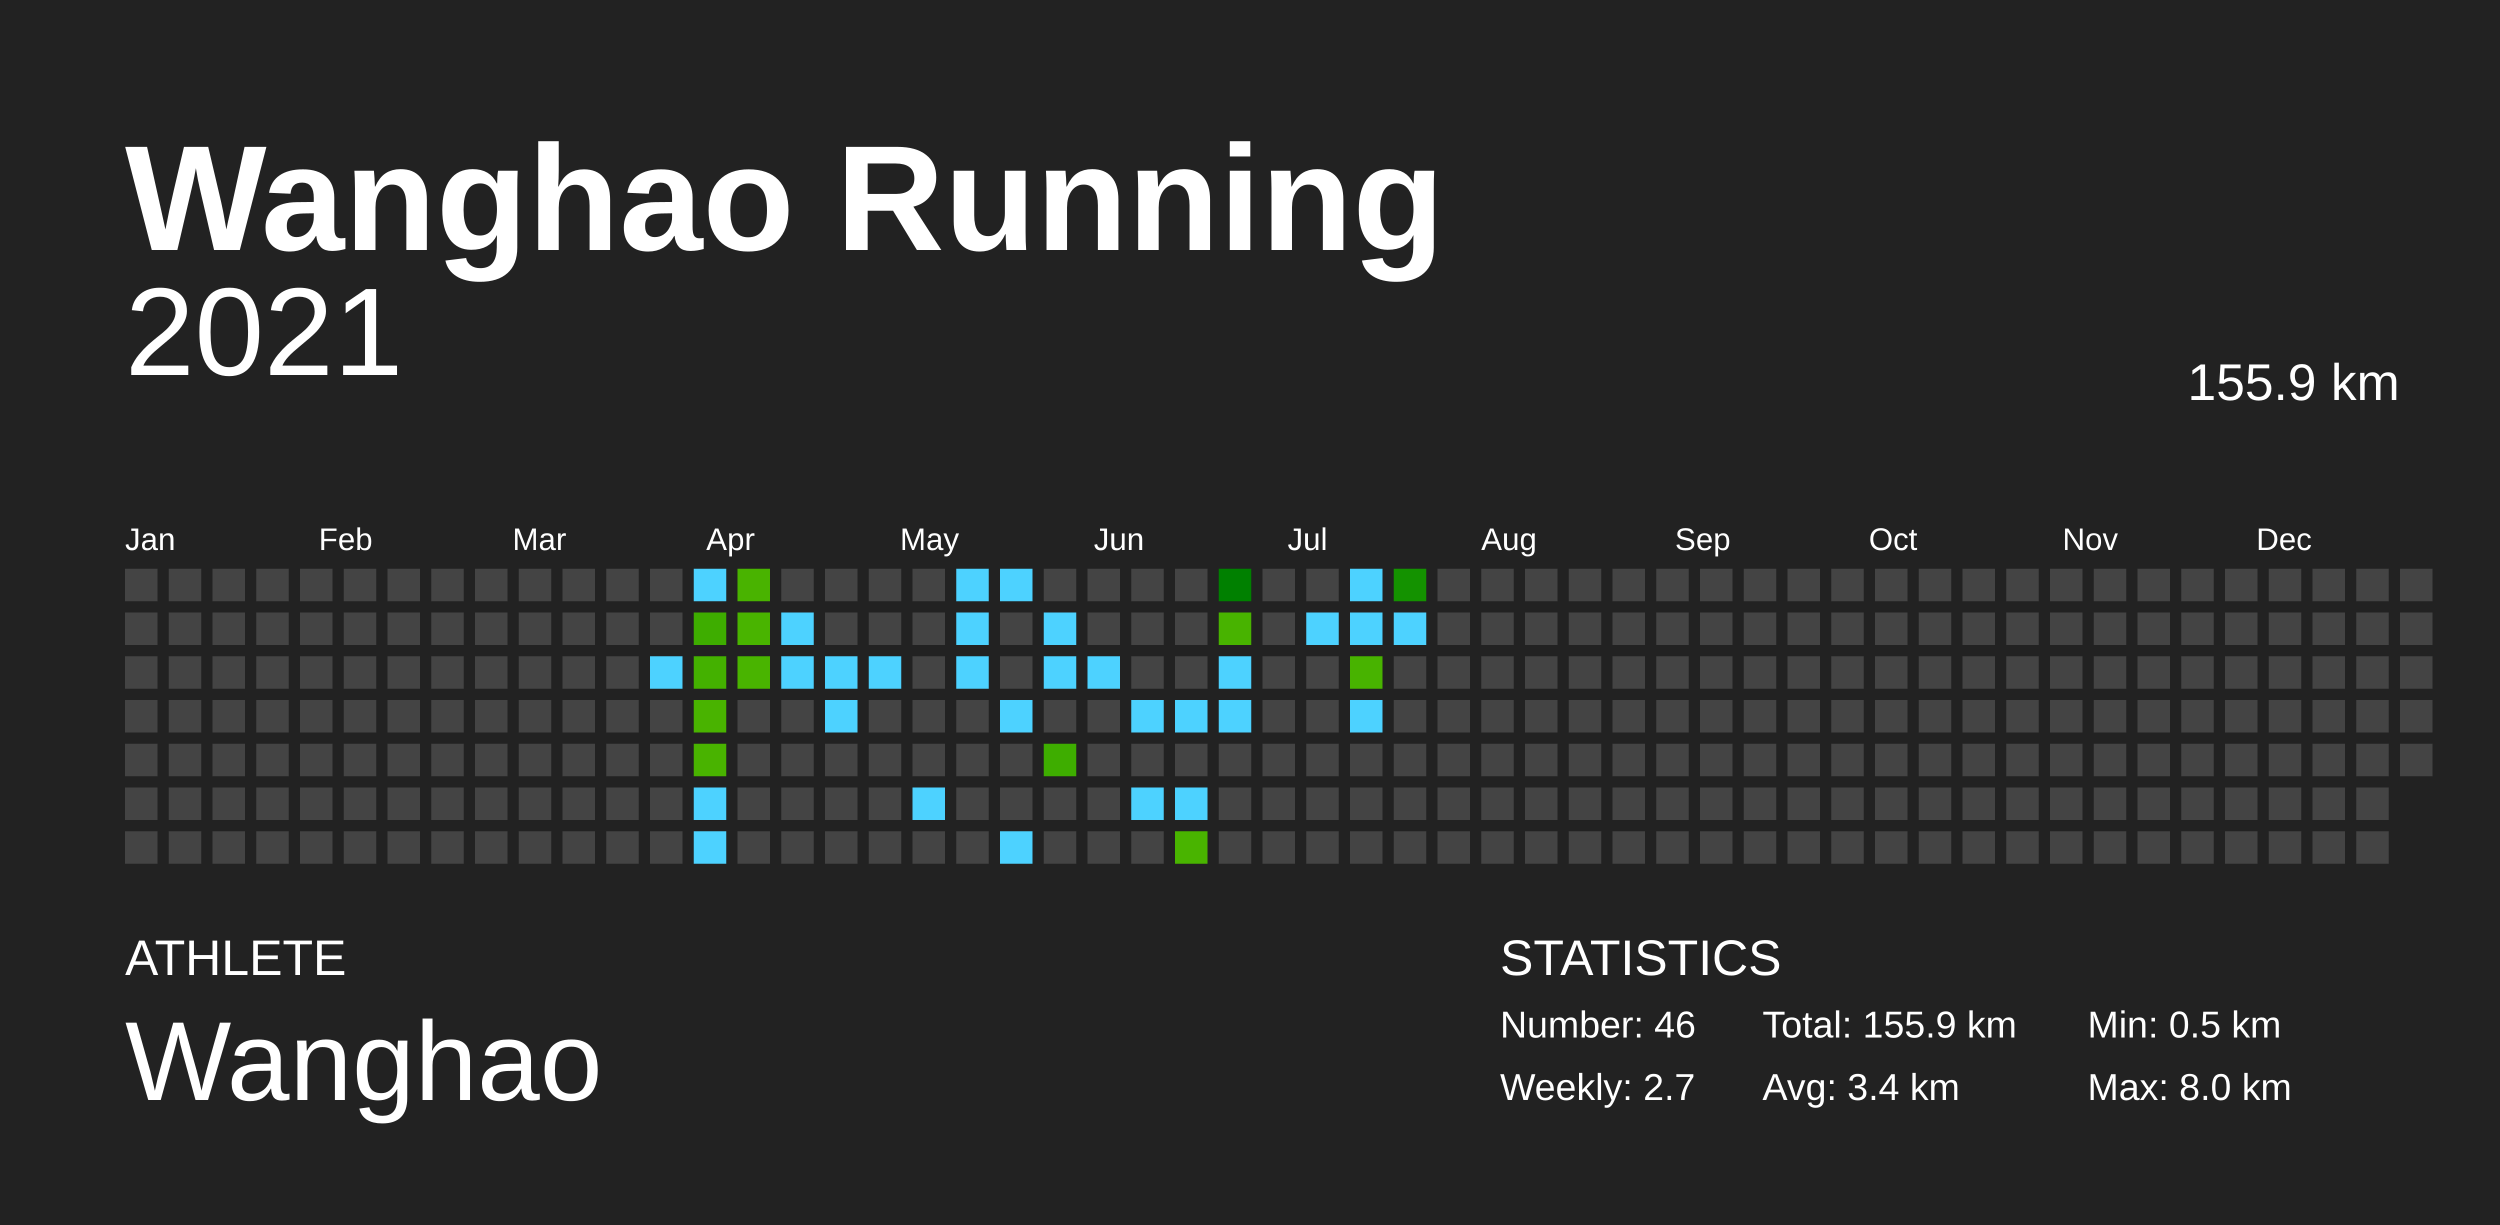
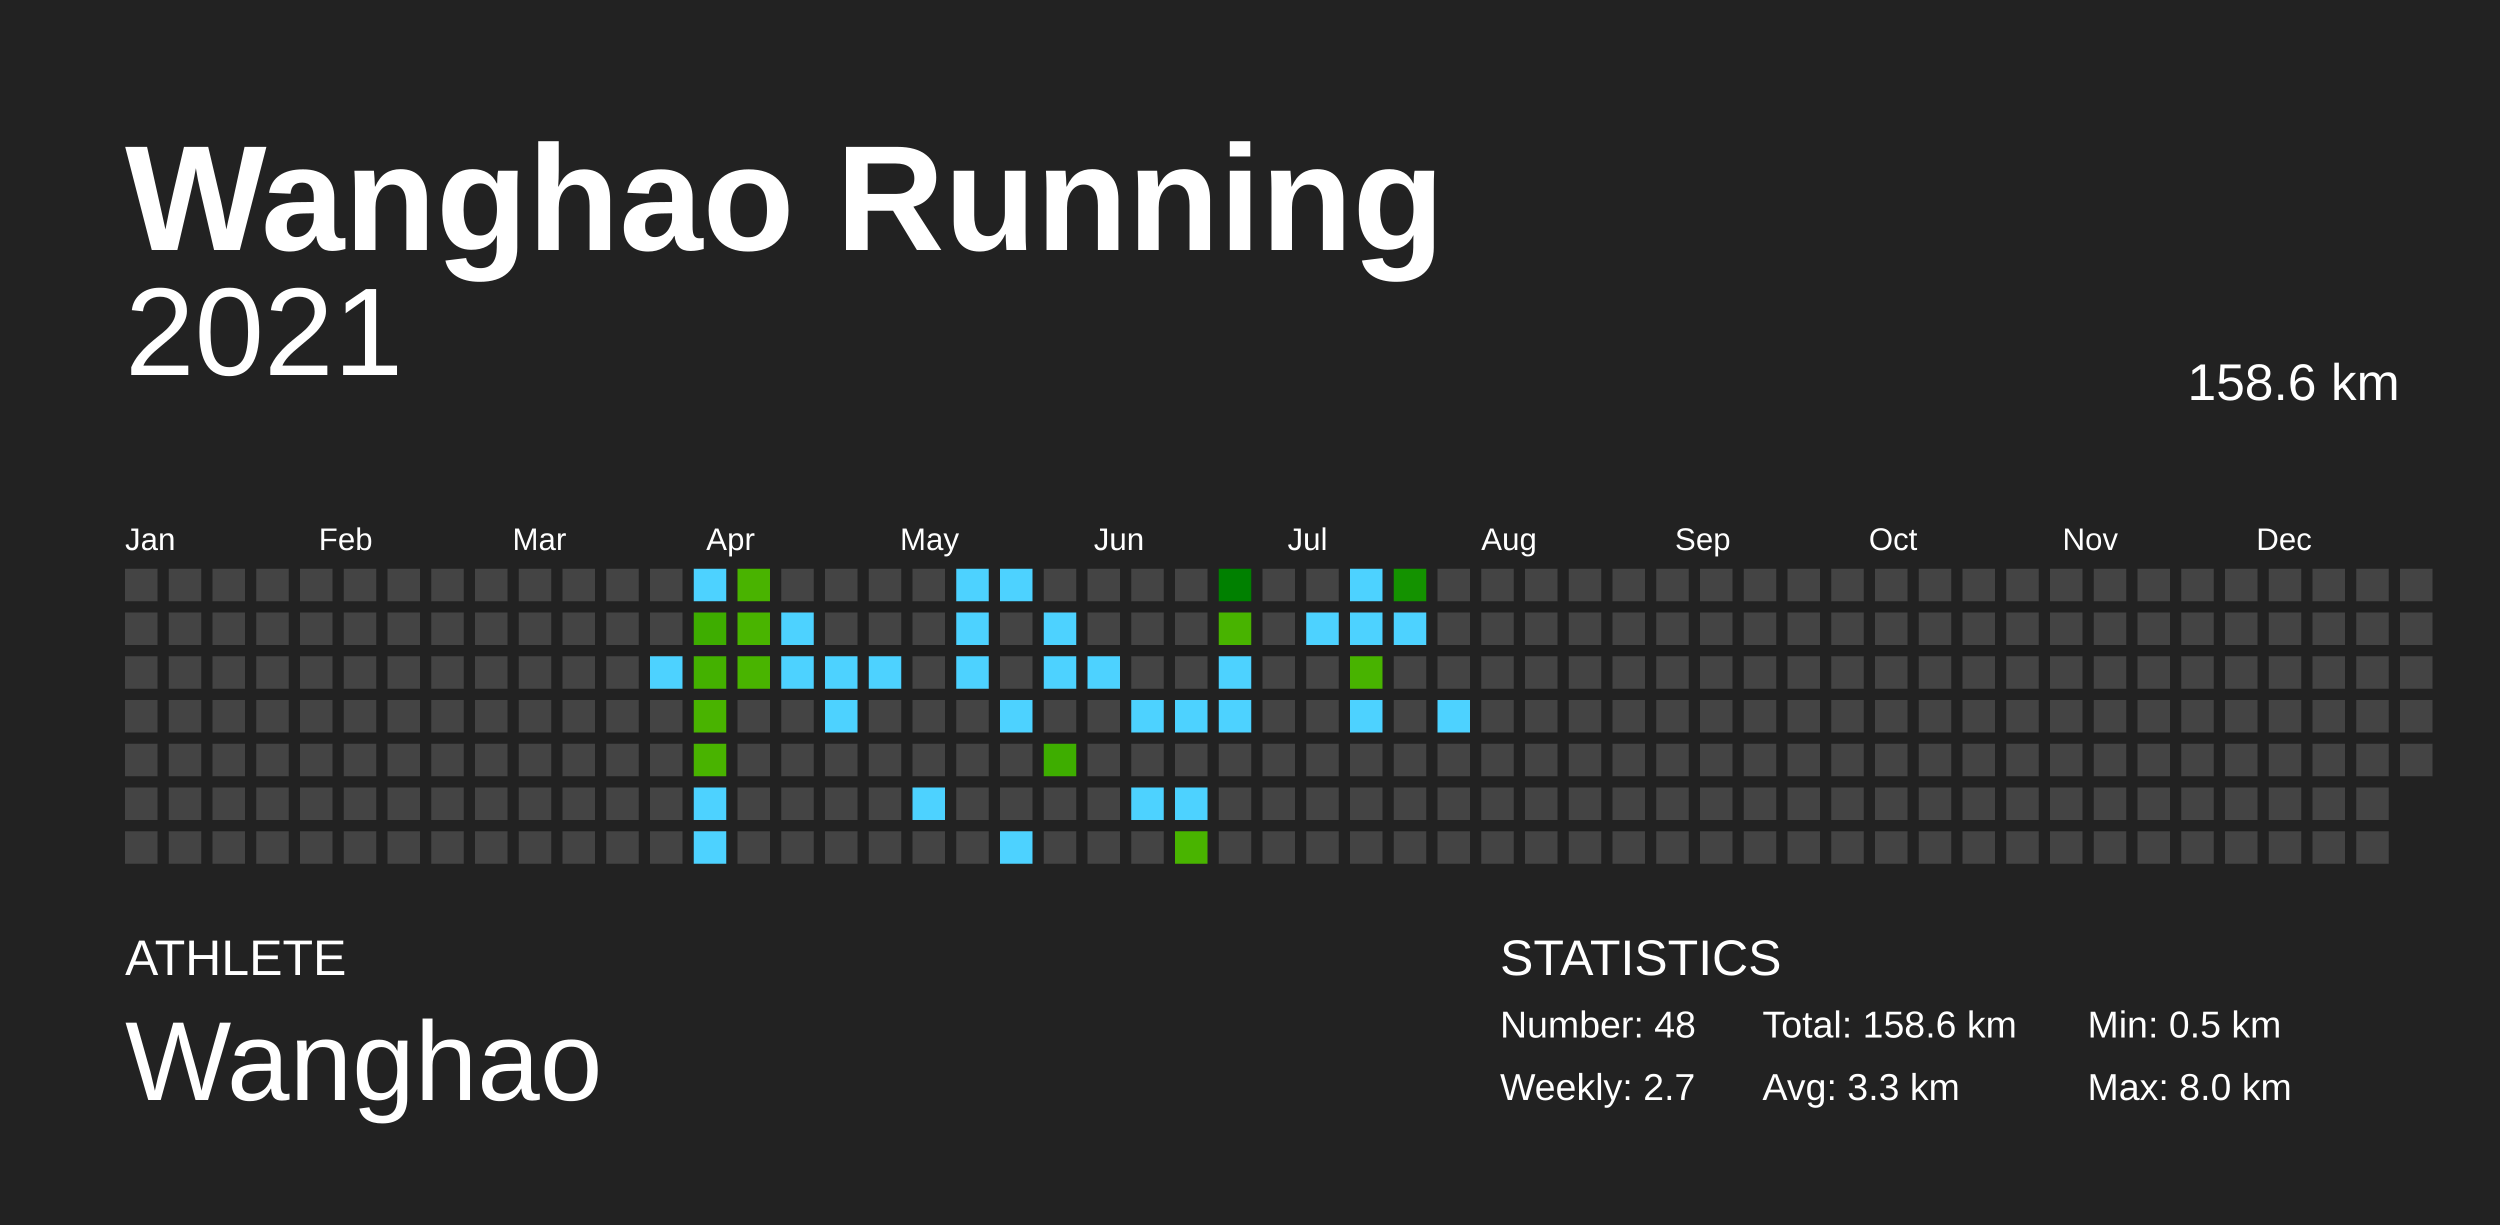
<svg xmlns="http://www.w3.org/2000/svg" baseProfile="full" height="98mm" version="1.1" viewBox="0,0,200,98" width="200mm">
  <defs />
  <rect fill="#222222" height="98" width="200" x="0" y="0" />
  <text fill="#FFFFFF" style="font-size:12px; font-family:Arial; font-weight:bold;" x="10" y="20">Wanghao Running</text>
  <text fill="#FFFFFF" style="font-size:4px; font-family:Arial" x="10" y="78">ATHLETE</text>
  <text fill="#FFFFFF" style="font-size:9px; font-family:Arial" x="10" y="88">Wanghao</text>
  <text fill="#FFFFFF" style="font-size:4px; font-family:Arial" x="120" y="78">STATISTICS</text>
-   <text fill="#FFFFFF" style="font-size:3px; font-family:Arial" x="120" y="83">Number: 46</text>
+   <text fill="#FFFFFF" style="font-size:3px; font-family:Arial" x="120" y="83">Number: 48</text>
  <text fill="#FFFFFF" style="font-size:3px; font-family:Arial" x="120" y="88">Weekly: 2.7</text>
-   <text fill="#FFFFFF" style="font-size:3px; font-family:Arial" x="141" y="83">Total: 155.9 km</text>
-   <text fill="#FFFFFF" style="font-size:3px; font-family:Arial" x="141" y="88">Avg: 3.4 km</text>
+   <text fill="#FFFFFF" style="font-size:3px; font-family:Arial" x="141" y="83">Total: 158.6 km</text>
+   <text fill="#FFFFFF" style="font-size:3px; font-family:Arial" x="141" y="88">Avg: 3.3 km</text>
  <text fill="#FFFFFF" style="font-size:3px; font-family:Arial" x="167" y="83">Min: 0.5 km</text>
  <text fill="#FFFFFF" style="font-size:3px; font-family:Arial" x="167" y="88">Max: 8.0 km</text>
  <text alignment-baseline="hanging" fill="#FFFFFF" style="font-size:10.0px; font-family:Arial;" x="10" y="30">2021</text>
-   <text alignment-baseline="hanging" fill="#FFFFFF" style="font-size:4.125px; font-family:Arial;" x="175" y="32">155.9 km</text>
+   <text alignment-baseline="hanging" fill="#FFFFFF" style="font-size:4.125px; font-family:Arial;" x="175" y="32">158.6 km</text>
  <text fill="#FFFFFF" style="font-size:2.5px; font-family:Arial" x="10.0" y="44">Jan</text>
  <text fill="#FFFFFF" style="font-size:2.5px; font-family:Arial" x="25.5" y="44">Feb</text>
  <text fill="#FFFFFF" style="font-size:2.5px; font-family:Arial" x="41.0" y="44">Mar</text>
  <text fill="#FFFFFF" style="font-size:2.5px; font-family:Arial" x="56.5" y="44">Apr</text>
  <text fill="#FFFFFF" style="font-size:2.5px; font-family:Arial" x="72.0" y="44">May</text>
  <text fill="#FFFFFF" style="font-size:2.5px; font-family:Arial" x="87.5" y="44">Jun</text>
  <text fill="#FFFFFF" style="font-size:2.5px; font-family:Arial" x="103.0" y="44">Jul</text>
  <text fill="#FFFFFF" style="font-size:2.5px; font-family:Arial" x="118.5" y="44">Aug</text>
  <text fill="#FFFFFF" style="font-size:2.5px; font-family:Arial" x="134.0" y="44">Sep</text>
  <text fill="#FFFFFF" style="font-size:2.5px; font-family:Arial" x="149.5" y="44">Oct</text>
  <text fill="#FFFFFF" style="font-size:2.5px; font-family:Arial" x="165.0" y="44">Nov</text>
  <text fill="#FFFFFF" style="font-size:2.5px; font-family:Arial" x="180.5" y="44">Dec</text>
  <rect fill="#444444" height="2.6" width="2.6" x="10.0" y="45.5" />
  <rect fill="#444444" height="2.6" width="2.6" x="10.0" y="49.0" />
  <rect fill="#444444" height="2.6" width="2.6" x="10.0" y="52.5" />
  <rect fill="#444444" height="2.6" width="2.6" x="10.0" y="56.0" />
  <rect fill="#444444" height="2.6" width="2.6" x="10.0" y="59.5" />
  <rect fill="#444444" height="2.6" width="2.6" x="10.0" y="63.0" />
  <rect fill="#444444" height="2.6" width="2.6" x="10.0" y="66.5" />
  <rect fill="#444444" height="2.6" width="2.6" x="13.5" y="45.5" />
  <rect fill="#444444" height="2.6" width="2.6" x="13.5" y="49.0" />
  <rect fill="#444444" height="2.6" width="2.6" x="13.5" y="52.5" />
  <rect fill="#444444" height="2.6" width="2.6" x="13.5" y="56.0" />
  <rect fill="#444444" height="2.6" width="2.6" x="13.5" y="59.5" />
  <rect fill="#444444" height="2.6" width="2.6" x="13.5" y="63.0" />
  <rect fill="#444444" height="2.6" width="2.6" x="13.5" y="66.5" />
  <rect fill="#444444" height="2.6" width="2.6" x="17.0" y="45.5" />
  <rect fill="#444444" height="2.6" width="2.6" x="17.0" y="49.0" />
  <rect fill="#444444" height="2.6" width="2.6" x="17.0" y="52.5" />
  <rect fill="#444444" height="2.6" width="2.6" x="17.0" y="56.0" />
  <rect fill="#444444" height="2.6" width="2.6" x="17.0" y="59.5" />
  <rect fill="#444444" height="2.6" width="2.6" x="17.0" y="63.0" />
  <rect fill="#444444" height="2.6" width="2.6" x="17.0" y="66.5" />
  <rect fill="#444444" height="2.6" width="2.6" x="20.5" y="45.5" />
  <rect fill="#444444" height="2.6" width="2.6" x="20.5" y="49.0" />
  <rect fill="#444444" height="2.6" width="2.6" x="20.5" y="52.5" />
  <rect fill="#444444" height="2.6" width="2.6" x="20.5" y="56.0" />
  <rect fill="#444444" height="2.6" width="2.6" x="20.5" y="59.5" />
  <rect fill="#444444" height="2.6" width="2.6" x="20.5" y="63.0" />
  <rect fill="#444444" height="2.6" width="2.6" x="20.5" y="66.5" />
  <rect fill="#444444" height="2.6" width="2.6" x="24.0" y="45.5" />
  <rect fill="#444444" height="2.6" width="2.6" x="24.0" y="49.0" />
  <rect fill="#444444" height="2.6" width="2.6" x="24.0" y="52.5" />
  <rect fill="#444444" height="2.6" width="2.6" x="24.0" y="56.0" />
  <rect fill="#444444" height="2.6" width="2.6" x="24.0" y="59.5" />
  <rect fill="#444444" height="2.6" width="2.6" x="24.0" y="63.0" />
  <rect fill="#444444" height="2.6" width="2.6" x="24.0" y="66.5" />
  <rect fill="#444444" height="2.6" width="2.6" x="27.5" y="45.5" />
  <rect fill="#444444" height="2.6" width="2.6" x="27.5" y="49.0" />
  <rect fill="#444444" height="2.6" width="2.6" x="27.5" y="52.5" />
  <rect fill="#444444" height="2.6" width="2.6" x="27.5" y="56.0" />
  <rect fill="#444444" height="2.6" width="2.6" x="27.5" y="59.5" />
  <rect fill="#444444" height="2.6" width="2.6" x="27.5" y="63.0" />
  <rect fill="#444444" height="2.6" width="2.6" x="27.5" y="66.5" />
  <rect fill="#444444" height="2.6" width="2.6" x="31.0" y="45.5" />
  <rect fill="#444444" height="2.6" width="2.6" x="31.0" y="49.0" />
  <rect fill="#444444" height="2.6" width="2.6" x="31.0" y="52.5" />
  <rect fill="#444444" height="2.6" width="2.6" x="31.0" y="56.0" />
  <rect fill="#444444" height="2.6" width="2.6" x="31.0" y="59.5" />
  <rect fill="#444444" height="2.6" width="2.6" x="31.0" y="63.0" />
  <rect fill="#444444" height="2.6" width="2.6" x="31.0" y="66.5" />
  <rect fill="#444444" height="2.6" width="2.6" x="34.5" y="45.5" />
  <rect fill="#444444" height="2.6" width="2.6" x="34.5" y="49.0" />
  <rect fill="#444444" height="2.6" width="2.6" x="34.5" y="52.5" />
  <rect fill="#444444" height="2.6" width="2.6" x="34.5" y="56.0" />
  <rect fill="#444444" height="2.6" width="2.6" x="34.5" y="59.5" />
  <rect fill="#444444" height="2.6" width="2.6" x="34.5" y="63.0" />
  <rect fill="#444444" height="2.6" width="2.6" x="34.5" y="66.5" />
  <rect fill="#444444" height="2.6" width="2.6" x="38.0" y="45.5" />
  <rect fill="#444444" height="2.6" width="2.6" x="38.0" y="49.0" />
  <rect fill="#444444" height="2.6" width="2.6" x="38.0" y="52.5" />
  <rect fill="#444444" height="2.6" width="2.6" x="38.0" y="56.0" />
  <rect fill="#444444" height="2.6" width="2.6" x="38.0" y="59.5" />
  <rect fill="#444444" height="2.6" width="2.6" x="38.0" y="63.0" />
  <rect fill="#444444" height="2.6" width="2.6" x="38.0" y="66.5" />
  <rect fill="#444444" height="2.6" width="2.6" x="41.5" y="45.5" />
  <rect fill="#444444" height="2.6" width="2.6" x="41.5" y="49.0" />
  <rect fill="#444444" height="2.6" width="2.6" x="41.5" y="52.5" />
  <rect fill="#444444" height="2.6" width="2.6" x="41.5" y="56.0" />
  <rect fill="#444444" height="2.6" width="2.6" x="41.5" y="59.5" />
  <rect fill="#444444" height="2.6" width="2.6" x="41.5" y="63.0" />
  <rect fill="#444444" height="2.6" width="2.6" x="41.5" y="66.5" />
  <rect fill="#444444" height="2.6" width="2.6" x="45.0" y="45.5" />
  <rect fill="#444444" height="2.6" width="2.6" x="45.0" y="49.0" />
  <rect fill="#444444" height="2.6" width="2.6" x="45.0" y="52.5" />
  <rect fill="#444444" height="2.6" width="2.6" x="45.0" y="56.0" />
  <rect fill="#444444" height="2.6" width="2.6" x="45.0" y="59.5" />
  <rect fill="#444444" height="2.6" width="2.6" x="45.0" y="63.0" />
  <rect fill="#444444" height="2.6" width="2.6" x="45.0" y="66.5" />
  <rect fill="#444444" height="2.6" width="2.6" x="48.5" y="45.5" />
  <rect fill="#444444" height="2.6" width="2.6" x="48.5" y="49.0" />
  <rect fill="#444444" height="2.6" width="2.6" x="48.5" y="52.5" />
  <rect fill="#444444" height="2.6" width="2.6" x="48.5" y="56.0" />
  <rect fill="#444444" height="2.6" width="2.6" x="48.5" y="59.5" />
  <rect fill="#444444" height="2.6" width="2.6" x="48.5" y="63.0" />
  <rect fill="#444444" height="2.6" width="2.6" x="48.5" y="66.5" />
  <rect fill="#444444" height="2.6" width="2.6" x="52.0" y="45.5" />
  <rect fill="#444444" height="2.6" width="2.6" x="52.0" y="49.0" />
  <rect fill="#4dd2ff" height="2.6" width="2.6" x="52.0" y="52.5" />
  <rect fill="#444444" height="2.6" width="2.6" x="52.0" y="56.0" />
  <rect fill="#444444" height="2.6" width="2.6" x="52.0" y="59.5" />
  <rect fill="#444444" height="2.6" width="2.6" x="52.0" y="63.0" />
  <rect fill="#444444" height="2.6" width="2.6" x="52.0" y="66.5" />
  <rect fill="#4dd2ff" height="2.6" width="2.6" x="55.5" y="45.5" />
  <rect fill="#3ead00" height="2.6" width="2.6" x="55.5" y="49.0" />
  <rect fill="#44b100" height="2.6" width="2.6" x="55.5" y="52.5" />
  <rect fill="#49b300" height="2.6" width="2.6" x="55.5" y="56.0" />
  <rect fill="#49b300" height="2.6" width="2.6" x="55.5" y="59.5" />
  <rect fill="#4dd2ff" height="2.6" width="2.6" x="55.5" y="63.0" />
  <rect fill="#4dd2ff" height="2.6" width="2.6" x="55.5" y="66.5" />
  <rect fill="#49b300" height="2.6" width="2.6" x="59.0" y="45.5" />
  <rect fill="#49b400" height="2.6" width="2.6" x="59.0" y="49.0" />
  <rect fill="#49b400" height="2.6" width="2.6" x="59.0" y="52.5" />
  <rect fill="#444444" height="2.6" width="2.6" x="59.0" y="56.0" />
  <rect fill="#444444" height="2.6" width="2.6" x="59.0" y="59.5" />
  <rect fill="#444444" height="2.6" width="2.6" x="59.0" y="63.0" />
  <rect fill="#444444" height="2.6" width="2.6" x="59.0" y="66.5" />
  <rect fill="#444444" height="2.6" width="2.6" x="62.5" y="45.5" />
  <rect fill="#4dd2ff" height="2.6" width="2.6" x="62.5" y="49.0" />
  <rect fill="#4dd2ff" height="2.6" width="2.6" x="62.5" y="52.5" />
  <rect fill="#444444" height="2.6" width="2.6" x="62.5" y="56.0" />
  <rect fill="#444444" height="2.6" width="2.6" x="62.5" y="59.5" />
  <rect fill="#444444" height="2.6" width="2.6" x="62.5" y="63.0" />
  <rect fill="#444444" height="2.6" width="2.6" x="62.5" y="66.5" />
  <rect fill="#444444" height="2.6" width="2.6" x="66.0" y="45.5" />
  <rect fill="#444444" height="2.6" width="2.6" x="66.0" y="49.0" />
  <rect fill="#4dd2ff" height="2.6" width="2.6" x="66.0" y="52.5" />
  <rect fill="#4dd2ff" height="2.6" width="2.6" x="66.0" y="56.0" />
  <rect fill="#444444" height="2.6" width="2.6" x="66.0" y="59.5" />
  <rect fill="#444444" height="2.6" width="2.6" x="66.0" y="63.0" />
  <rect fill="#444444" height="2.6" width="2.6" x="66.0" y="66.5" />
  <rect fill="#444444" height="2.6" width="2.6" x="69.5" y="45.5" />
  <rect fill="#444444" height="2.6" width="2.6" x="69.5" y="49.0" />
  <rect fill="#4dd2ff" height="2.6" width="2.6" x="69.5" y="52.5" />
  <rect fill="#444444" height="2.6" width="2.6" x="69.5" y="56.0" />
  <rect fill="#444444" height="2.6" width="2.6" x="69.5" y="59.5" />
  <rect fill="#444444" height="2.6" width="2.6" x="69.5" y="63.0" />
  <rect fill="#444444" height="2.6" width="2.6" x="69.5" y="66.5" />
  <rect fill="#444444" height="2.6" width="2.6" x="73.0" y="45.5" />
  <rect fill="#444444" height="2.6" width="2.6" x="73.0" y="49.0" />
  <rect fill="#444444" height="2.6" width="2.6" x="73.0" y="52.5" />
  <rect fill="#444444" height="2.6" width="2.6" x="73.0" y="56.0" />
  <rect fill="#444444" height="2.6" width="2.6" x="73.0" y="59.5" />
  <rect fill="#4dd2ff" height="2.6" width="2.6" x="73.0" y="63.0" />
  <rect fill="#444444" height="2.6" width="2.6" x="73.0" y="66.5" />
  <rect fill="#4dd2ff" height="2.6" width="2.6" x="76.5" y="45.5" />
  <rect fill="#4dd2ff" height="2.6" width="2.6" x="76.5" y="49.0" />
  <rect fill="#4dd2ff" height="2.6" width="2.6" x="76.5" y="52.5" />
  <rect fill="#444444" height="2.6" width="2.6" x="76.5" y="56.0" />
  <rect fill="#444444" height="2.6" width="2.6" x="76.5" y="59.5" />
  <rect fill="#444444" height="2.6" width="2.6" x="76.5" y="63.0" />
  <rect fill="#444444" height="2.6" width="2.6" x="76.5" y="66.5" />
  <rect fill="#4dd2ff" height="2.6" width="2.6" x="80.0" y="45.5" />
  <rect fill="#444444" height="2.6" width="2.6" x="80.0" y="49.0" />
  <rect fill="#444444" height="2.6" width="2.6" x="80.0" y="52.5" />
  <rect fill="#4dd2ff" height="2.6" width="2.6" x="80.0" y="56.0" />
  <rect fill="#444444" height="2.6" width="2.6" x="80.0" y="59.5" />
  <rect fill="#444444" height="2.6" width="2.6" x="80.0" y="63.0" />
  <rect fill="#4dd2ff" height="2.6" width="2.6" x="80.0" y="66.5" />
  <rect fill="#444444" height="2.6" width="2.6" x="83.5" y="45.5" />
  <rect fill="#4dd2ff" height="2.6" width="2.6" x="83.5" y="49.0" />
  <rect fill="#4dd2ff" height="2.6" width="2.6" x="83.5" y="52.5" />
  <rect fill="#444444" height="2.6" width="2.6" x="83.5" y="56.0" />
  <rect fill="#3ead00" height="2.6" width="2.6" x="83.5" y="59.5" />
  <rect fill="#444444" height="2.6" width="2.6" x="83.5" y="63.0" />
  <rect fill="#444444" height="2.6" width="2.6" x="83.5" y="66.5" />
  <rect fill="#444444" height="2.6" width="2.6" x="87.0" y="45.5" />
  <rect fill="#444444" height="2.6" width="2.6" x="87.0" y="49.0" />
  <rect fill="#4dd2ff" height="2.6" width="2.6" x="87.0" y="52.5" />
  <rect fill="#444444" height="2.6" width="2.6" x="87.0" y="56.0" />
  <rect fill="#444444" height="2.6" width="2.6" x="87.0" y="59.5" />
  <rect fill="#444444" height="2.6" width="2.6" x="87.0" y="63.0" />
  <rect fill="#444444" height="2.6" width="2.6" x="87.0" y="66.5" />
  <rect fill="#444444" height="2.6" width="2.6" x="90.5" y="45.5" />
  <rect fill="#444444" height="2.6" width="2.6" x="90.5" y="49.0" />
  <rect fill="#444444" height="2.6" width="2.6" x="90.5" y="52.5" />
  <rect fill="#4dd2ff" height="2.6" width="2.6" x="90.5" y="56.0" />
  <rect fill="#444444" height="2.6" width="2.6" x="90.5" y="59.5" />
  <rect fill="#4dd2ff" height="2.6" width="2.6" x="90.5" y="63.0" />
  <rect fill="#444444" height="2.6" width="2.6" x="90.5" y="66.5" />
  <rect fill="#444444" height="2.6" width="2.6" x="94.0" y="45.5" />
  <rect fill="#444444" height="2.6" width="2.6" x="94.0" y="49.0" />
  <rect fill="#444444" height="2.6" width="2.6" x="94.0" y="52.5" />
  <rect fill="#4dd2ff" height="2.6" width="2.6" x="94.0" y="56.0" />
  <rect fill="#444444" height="2.6" width="2.6" x="94.0" y="59.5" />
  <rect fill="#4dd2ff" height="2.6" width="2.6" x="94.0" y="63.0" />
  <rect fill="#49b400" height="2.6" width="2.6" x="94.0" y="66.5" />
  <rect fill="green" height="2.6" width="2.6" x="97.5" y="45.5" />
  <rect fill="#48b300" height="2.6" width="2.6" x="97.5" y="49.0" />
  <rect fill="#4dd2ff" height="2.6" width="2.6" x="97.5" y="52.5" />
  <rect fill="#4dd2ff" height="2.6" width="2.6" x="97.5" y="56.0" />
  <rect fill="#444444" height="2.6" width="2.6" x="97.5" y="59.5" />
  <rect fill="#444444" height="2.6" width="2.6" x="97.5" y="63.0" />
  <rect fill="#444444" height="2.6" width="2.6" x="97.5" y="66.5" />
  <rect fill="#444444" height="2.6" width="2.6" x="101.0" y="45.5" />
  <rect fill="#444444" height="2.6" width="2.6" x="101.0" y="49.0" />
  <rect fill="#444444" height="2.6" width="2.6" x="101.0" y="52.5" />
  <rect fill="#444444" height="2.6" width="2.6" x="101.0" y="56.0" />
  <rect fill="#444444" height="2.6" width="2.6" x="101.0" y="59.5" />
  <rect fill="#444444" height="2.6" width="2.6" x="101.0" y="63.0" />
  <rect fill="#444444" height="2.6" width="2.6" x="101.0" y="66.5" />
  <rect fill="#444444" height="2.6" width="2.6" x="104.5" y="45.5" />
  <rect fill="#4dd2ff" height="2.6" width="2.6" x="104.5" y="49.0" />
  <rect fill="#444444" height="2.6" width="2.6" x="104.5" y="52.5" />
  <rect fill="#444444" height="2.6" width="2.6" x="104.5" y="56.0" />
  <rect fill="#444444" height="2.6" width="2.6" x="104.5" y="59.5" />
  <rect fill="#444444" height="2.6" width="2.6" x="104.5" y="63.0" />
  <rect fill="#444444" height="2.6" width="2.6" x="104.5" y="66.5" />
  <rect fill="#4dd2ff" height="2.6" width="2.6" x="108.0" y="45.5" />
  <rect fill="#4dd2ff" height="2.6" width="2.6" x="108.0" y="49.0" />
  <rect fill="#48b300" height="2.6" width="2.6" x="108.0" y="52.5" />
  <rect fill="#4dd2ff" height="2.6" width="2.6" x="108.0" y="56.0" />
  <rect fill="#444444" height="2.6" width="2.6" x="108.0" y="59.5" />
  <rect fill="#444444" height="2.6" width="2.6" x="108.0" y="63.0" />
  <rect fill="#444444" height="2.6" width="2.6" x="108.0" y="66.5" />
  <rect fill="#149200" height="2.6" width="2.6" x="111.5" y="45.5" />
  <rect fill="#4dd2ff" height="2.6" width="2.6" x="111.5" y="49.0" />
  <rect fill="#444444" height="2.6" width="2.6" x="111.5" y="52.5" />
  <rect fill="#444444" height="2.6" width="2.6" x="111.5" y="56.0" />
  <rect fill="#444444" height="2.6" width="2.6" x="111.5" y="59.5" />
  <rect fill="#444444" height="2.6" width="2.6" x="111.5" y="63.0" />
  <rect fill="#444444" height="2.6" width="2.6" x="111.5" y="66.5" />
  <rect fill="#444444" height="2.6" width="2.6" x="115.0" y="45.5" />
  <rect fill="#444444" height="2.6" width="2.6" x="115.0" y="49.0" />
  <rect fill="#444444" height="2.6" width="2.6" x="115.0" y="52.5" />
-   <rect fill="#444444" height="2.6" width="2.6" x="115.0" y="56.0" />
+   <rect fill="#4dd2ff" height="2.6" width="2.6" x="115.0" y="56.0" />
  <rect fill="#444444" height="2.6" width="2.6" x="115.0" y="59.5" />
  <rect fill="#444444" height="2.6" width="2.6" x="115.0" y="63.0" />
  <rect fill="#444444" height="2.6" width="2.6" x="115.0" y="66.5" />
  <rect fill="#444444" height="2.6" width="2.6" x="118.5" y="45.5" />
  <rect fill="#444444" height="2.6" width="2.6" x="118.5" y="49.0" />
  <rect fill="#444444" height="2.6" width="2.6" x="118.5" y="52.5" />
  <rect fill="#444444" height="2.6" width="2.6" x="118.5" y="56.0" />
  <rect fill="#444444" height="2.6" width="2.6" x="118.5" y="59.5" />
  <rect fill="#444444" height="2.6" width="2.6" x="118.5" y="63.0" />
  <rect fill="#444444" height="2.6" width="2.6" x="118.5" y="66.5" />
  <rect fill="#444444" height="2.6" width="2.6" x="122.0" y="45.5" />
  <rect fill="#444444" height="2.6" width="2.6" x="122.0" y="49.0" />
  <rect fill="#444444" height="2.6" width="2.6" x="122.0" y="52.5" />
  <rect fill="#444444" height="2.6" width="2.6" x="122.0" y="56.0" />
  <rect fill="#444444" height="2.6" width="2.6" x="122.0" y="59.5" />
  <rect fill="#444444" height="2.6" width="2.6" x="122.0" y="63.0" />
  <rect fill="#444444" height="2.6" width="2.6" x="122.0" y="66.5" />
  <rect fill="#444444" height="2.6" width="2.6" x="125.5" y="45.5" />
  <rect fill="#444444" height="2.6" width="2.6" x="125.5" y="49.0" />
  <rect fill="#444444" height="2.6" width="2.6" x="125.5" y="52.5" />
  <rect fill="#444444" height="2.6" width="2.6" x="125.5" y="56.0" />
  <rect fill="#444444" height="2.6" width="2.6" x="125.5" y="59.5" />
  <rect fill="#444444" height="2.6" width="2.6" x="125.5" y="63.0" />
  <rect fill="#444444" height="2.6" width="2.6" x="125.5" y="66.5" />
  <rect fill="#444444" height="2.6" width="2.6" x="129.0" y="45.5" />
  <rect fill="#444444" height="2.6" width="2.6" x="129.0" y="49.0" />
  <rect fill="#444444" height="2.6" width="2.6" x="129.0" y="52.5" />
  <rect fill="#444444" height="2.6" width="2.6" x="129.0" y="56.0" />
  <rect fill="#444444" height="2.6" width="2.6" x="129.0" y="59.5" />
  <rect fill="#444444" height="2.6" width="2.6" x="129.0" y="63.0" />
  <rect fill="#444444" height="2.6" width="2.6" x="129.0" y="66.5" />
  <rect fill="#444444" height="2.6" width="2.6" x="132.5" y="45.5" />
  <rect fill="#444444" height="2.6" width="2.6" x="132.5" y="49.0" />
  <rect fill="#444444" height="2.6" width="2.6" x="132.5" y="52.5" />
  <rect fill="#444444" height="2.6" width="2.6" x="132.5" y="56.0" />
  <rect fill="#444444" height="2.6" width="2.6" x="132.5" y="59.5" />
  <rect fill="#444444" height="2.6" width="2.6" x="132.5" y="63.0" />
  <rect fill="#444444" height="2.6" width="2.6" x="132.5" y="66.5" />
  <rect fill="#444444" height="2.6" width="2.6" x="136.0" y="45.5" />
  <rect fill="#444444" height="2.6" width="2.6" x="136.0" y="49.0" />
  <rect fill="#444444" height="2.6" width="2.6" x="136.0" y="52.5" />
  <rect fill="#444444" height="2.6" width="2.6" x="136.0" y="56.0" />
  <rect fill="#444444" height="2.6" width="2.6" x="136.0" y="59.5" />
  <rect fill="#444444" height="2.6" width="2.6" x="136.0" y="63.0" />
  <rect fill="#444444" height="2.6" width="2.6" x="136.0" y="66.5" />
  <rect fill="#444444" height="2.6" width="2.6" x="139.5" y="45.5" />
  <rect fill="#444444" height="2.6" width="2.6" x="139.5" y="49.0" />
  <rect fill="#444444" height="2.6" width="2.6" x="139.5" y="52.5" />
  <rect fill="#444444" height="2.6" width="2.6" x="139.5" y="56.0" />
  <rect fill="#444444" height="2.6" width="2.6" x="139.5" y="59.5" />
  <rect fill="#444444" height="2.6" width="2.6" x="139.5" y="63.0" />
  <rect fill="#444444" height="2.6" width="2.6" x="139.5" y="66.5" />
  <rect fill="#444444" height="2.6" width="2.6" x="143.0" y="45.5" />
  <rect fill="#444444" height="2.6" width="2.6" x="143.0" y="49.0" />
  <rect fill="#444444" height="2.6" width="2.6" x="143.0" y="52.5" />
  <rect fill="#444444" height="2.6" width="2.6" x="143.0" y="56.0" />
  <rect fill="#444444" height="2.6" width="2.6" x="143.0" y="59.5" />
  <rect fill="#444444" height="2.6" width="2.6" x="143.0" y="63.0" />
  <rect fill="#444444" height="2.6" width="2.6" x="143.0" y="66.5" />
  <rect fill="#444444" height="2.6" width="2.6" x="146.5" y="45.5" />
  <rect fill="#444444" height="2.6" width="2.6" x="146.5" y="49.0" />
  <rect fill="#444444" height="2.6" width="2.6" x="146.5" y="52.5" />
  <rect fill="#444444" height="2.6" width="2.6" x="146.5" y="56.0" />
  <rect fill="#444444" height="2.6" width="2.6" x="146.5" y="59.5" />
  <rect fill="#444444" height="2.6" width="2.6" x="146.5" y="63.0" />
  <rect fill="#444444" height="2.6" width="2.6" x="146.5" y="66.5" />
  <rect fill="#444444" height="2.6" width="2.6" x="150.0" y="45.5" />
  <rect fill="#444444" height="2.6" width="2.6" x="150.0" y="49.0" />
  <rect fill="#444444" height="2.6" width="2.6" x="150.0" y="52.5" />
  <rect fill="#444444" height="2.6" width="2.6" x="150.0" y="56.0" />
  <rect fill="#444444" height="2.6" width="2.6" x="150.0" y="59.5" />
  <rect fill="#444444" height="2.6" width="2.6" x="150.0" y="63.0" />
  <rect fill="#444444" height="2.6" width="2.6" x="150.0" y="66.5" />
  <rect fill="#444444" height="2.6" width="2.6" x="153.5" y="45.5" />
  <rect fill="#444444" height="2.6" width="2.6" x="153.5" y="49.0" />
  <rect fill="#444444" height="2.6" width="2.6" x="153.5" y="52.5" />
  <rect fill="#444444" height="2.6" width="2.6" x="153.5" y="56.0" />
  <rect fill="#444444" height="2.6" width="2.6" x="153.5" y="59.5" />
  <rect fill="#444444" height="2.6" width="2.6" x="153.5" y="63.0" />
  <rect fill="#444444" height="2.6" width="2.6" x="153.5" y="66.5" />
  <rect fill="#444444" height="2.6" width="2.6" x="157.0" y="45.5" />
  <rect fill="#444444" height="2.6" width="2.6" x="157.0" y="49.0" />
  <rect fill="#444444" height="2.6" width="2.6" x="157.0" y="52.5" />
  <rect fill="#444444" height="2.6" width="2.6" x="157.0" y="56.0" />
  <rect fill="#444444" height="2.6" width="2.6" x="157.0" y="59.5" />
  <rect fill="#444444" height="2.6" width="2.6" x="157.0" y="63.0" />
  <rect fill="#444444" height="2.6" width="2.6" x="157.0" y="66.5" />
  <rect fill="#444444" height="2.6" width="2.6" x="160.5" y="45.5" />
  <rect fill="#444444" height="2.6" width="2.6" x="160.5" y="49.0" />
  <rect fill="#444444" height="2.6" width="2.6" x="160.5" y="52.5" />
  <rect fill="#444444" height="2.6" width="2.6" x="160.5" y="56.0" />
  <rect fill="#444444" height="2.6" width="2.6" x="160.5" y="59.5" />
  <rect fill="#444444" height="2.6" width="2.6" x="160.5" y="63.0" />
  <rect fill="#444444" height="2.6" width="2.6" x="160.5" y="66.5" />
  <rect fill="#444444" height="2.6" width="2.6" x="164.0" y="45.5" />
  <rect fill="#444444" height="2.6" width="2.6" x="164.0" y="49.0" />
  <rect fill="#444444" height="2.6" width="2.6" x="164.0" y="52.5" />
  <rect fill="#444444" height="2.6" width="2.6" x="164.0" y="56.0" />
  <rect fill="#444444" height="2.6" width="2.6" x="164.0" y="59.5" />
  <rect fill="#444444" height="2.6" width="2.6" x="164.0" y="63.0" />
  <rect fill="#444444" height="2.6" width="2.6" x="164.0" y="66.5" />
  <rect fill="#444444" height="2.6" width="2.6" x="167.5" y="45.5" />
  <rect fill="#444444" height="2.6" width="2.6" x="167.5" y="49.0" />
  <rect fill="#444444" height="2.6" width="2.6" x="167.5" y="52.5" />
  <rect fill="#444444" height="2.6" width="2.6" x="167.5" y="56.0" />
  <rect fill="#444444" height="2.6" width="2.6" x="167.5" y="59.5" />
  <rect fill="#444444" height="2.6" width="2.6" x="167.5" y="63.0" />
  <rect fill="#444444" height="2.6" width="2.6" x="167.5" y="66.5" />
  <rect fill="#444444" height="2.6" width="2.6" x="171.0" y="45.5" />
  <rect fill="#444444" height="2.6" width="2.6" x="171.0" y="49.0" />
  <rect fill="#444444" height="2.6" width="2.6" x="171.0" y="52.5" />
  <rect fill="#444444" height="2.6" width="2.6" x="171.0" y="56.0" />
  <rect fill="#444444" height="2.6" width="2.6" x="171.0" y="59.5" />
  <rect fill="#444444" height="2.6" width="2.6" x="171.0" y="63.0" />
  <rect fill="#444444" height="2.6" width="2.6" x="171.0" y="66.5" />
  <rect fill="#444444" height="2.6" width="2.6" x="174.5" y="45.5" />
  <rect fill="#444444" height="2.6" width="2.6" x="174.5" y="49.0" />
  <rect fill="#444444" height="2.6" width="2.6" x="174.5" y="52.5" />
  <rect fill="#444444" height="2.6" width="2.6" x="174.5" y="56.0" />
  <rect fill="#444444" height="2.6" width="2.6" x="174.5" y="59.5" />
  <rect fill="#444444" height="2.6" width="2.6" x="174.5" y="63.0" />
  <rect fill="#444444" height="2.6" width="2.6" x="174.5" y="66.5" />
  <rect fill="#444444" height="2.6" width="2.6" x="178.0" y="45.5" />
  <rect fill="#444444" height="2.6" width="2.6" x="178.0" y="49.0" />
  <rect fill="#444444" height="2.6" width="2.6" x="178.0" y="52.5" />
  <rect fill="#444444" height="2.6" width="2.6" x="178.0" y="56.0" />
  <rect fill="#444444" height="2.6" width="2.6" x="178.0" y="59.5" />
  <rect fill="#444444" height="2.6" width="2.6" x="178.0" y="63.0" />
  <rect fill="#444444" height="2.6" width="2.6" x="178.0" y="66.5" />
  <rect fill="#444444" height="2.6" width="2.6" x="181.5" y="45.5" />
  <rect fill="#444444" height="2.6" width="2.6" x="181.5" y="49.0" />
  <rect fill="#444444" height="2.6" width="2.6" x="181.5" y="52.5" />
  <rect fill="#444444" height="2.6" width="2.6" x="181.5" y="56.0" />
  <rect fill="#444444" height="2.6" width="2.6" x="181.5" y="59.5" />
  <rect fill="#444444" height="2.6" width="2.6" x="181.5" y="63.0" />
  <rect fill="#444444" height="2.6" width="2.6" x="181.5" y="66.5" />
  <rect fill="#444444" height="2.6" width="2.6" x="185.0" y="45.5" />
  <rect fill="#444444" height="2.6" width="2.6" x="185.0" y="49.0" />
  <rect fill="#444444" height="2.6" width="2.6" x="185.0" y="52.5" />
  <rect fill="#444444" height="2.6" width="2.6" x="185.0" y="56.0" />
  <rect fill="#444444" height="2.6" width="2.6" x="185.0" y="59.5" />
  <rect fill="#444444" height="2.6" width="2.6" x="185.0" y="63.0" />
  <rect fill="#444444" height="2.6" width="2.6" x="185.0" y="66.5" />
  <rect fill="#444444" height="2.6" width="2.6" x="188.5" y="45.5" />
  <rect fill="#444444" height="2.6" width="2.6" x="188.5" y="49.0" />
  <rect fill="#444444" height="2.6" width="2.6" x="188.5" y="52.5" />
  <rect fill="#444444" height="2.6" width="2.6" x="188.5" y="56.0" />
  <rect fill="#444444" height="2.6" width="2.6" x="188.5" y="59.5" />
  <rect fill="#444444" height="2.6" width="2.6" x="188.5" y="63.0" />
  <rect fill="#444444" height="2.6" width="2.6" x="188.5" y="66.5" />
  <rect fill="#444444" height="2.6" width="2.6" x="192.0" y="45.5" />
  <rect fill="#444444" height="2.6" width="2.6" x="192.0" y="49.0" />
  <rect fill="#444444" height="2.6" width="2.6" x="192.0" y="52.5" />
  <rect fill="#444444" height="2.6" width="2.6" x="192.0" y="56.0" />
  <rect fill="#444444" height="2.6" width="2.6" x="192.0" y="59.5" />
</svg>
